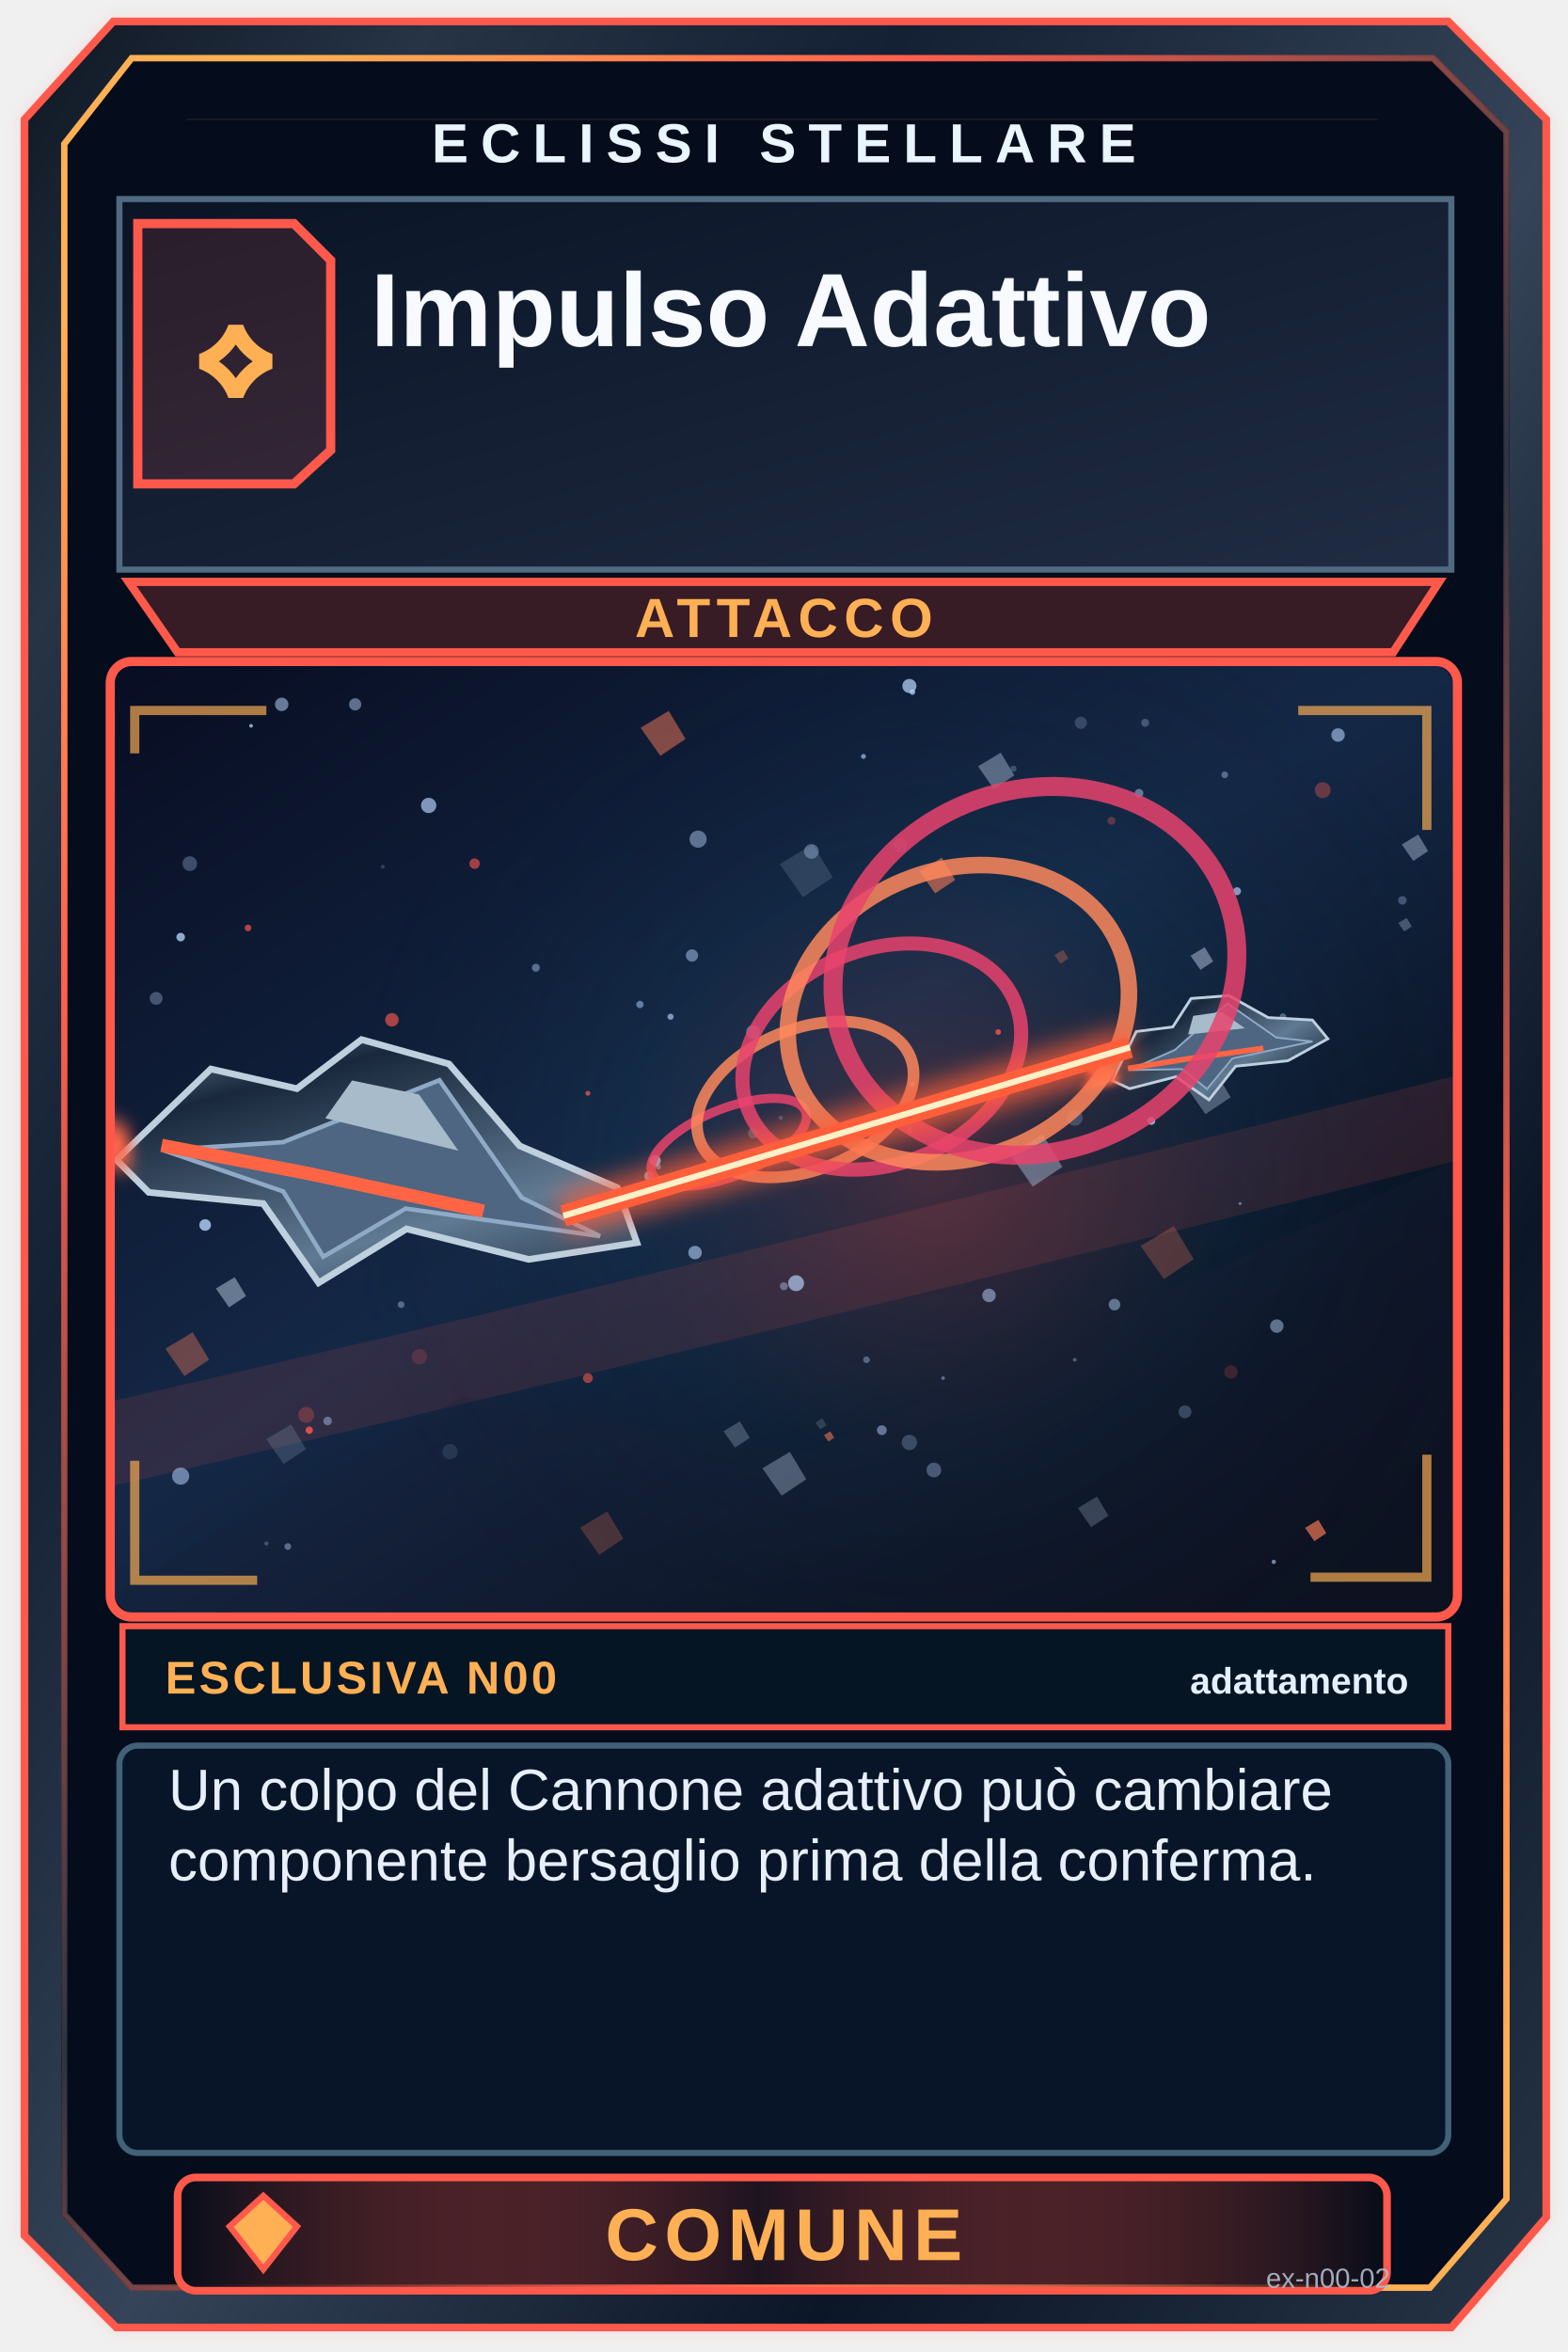
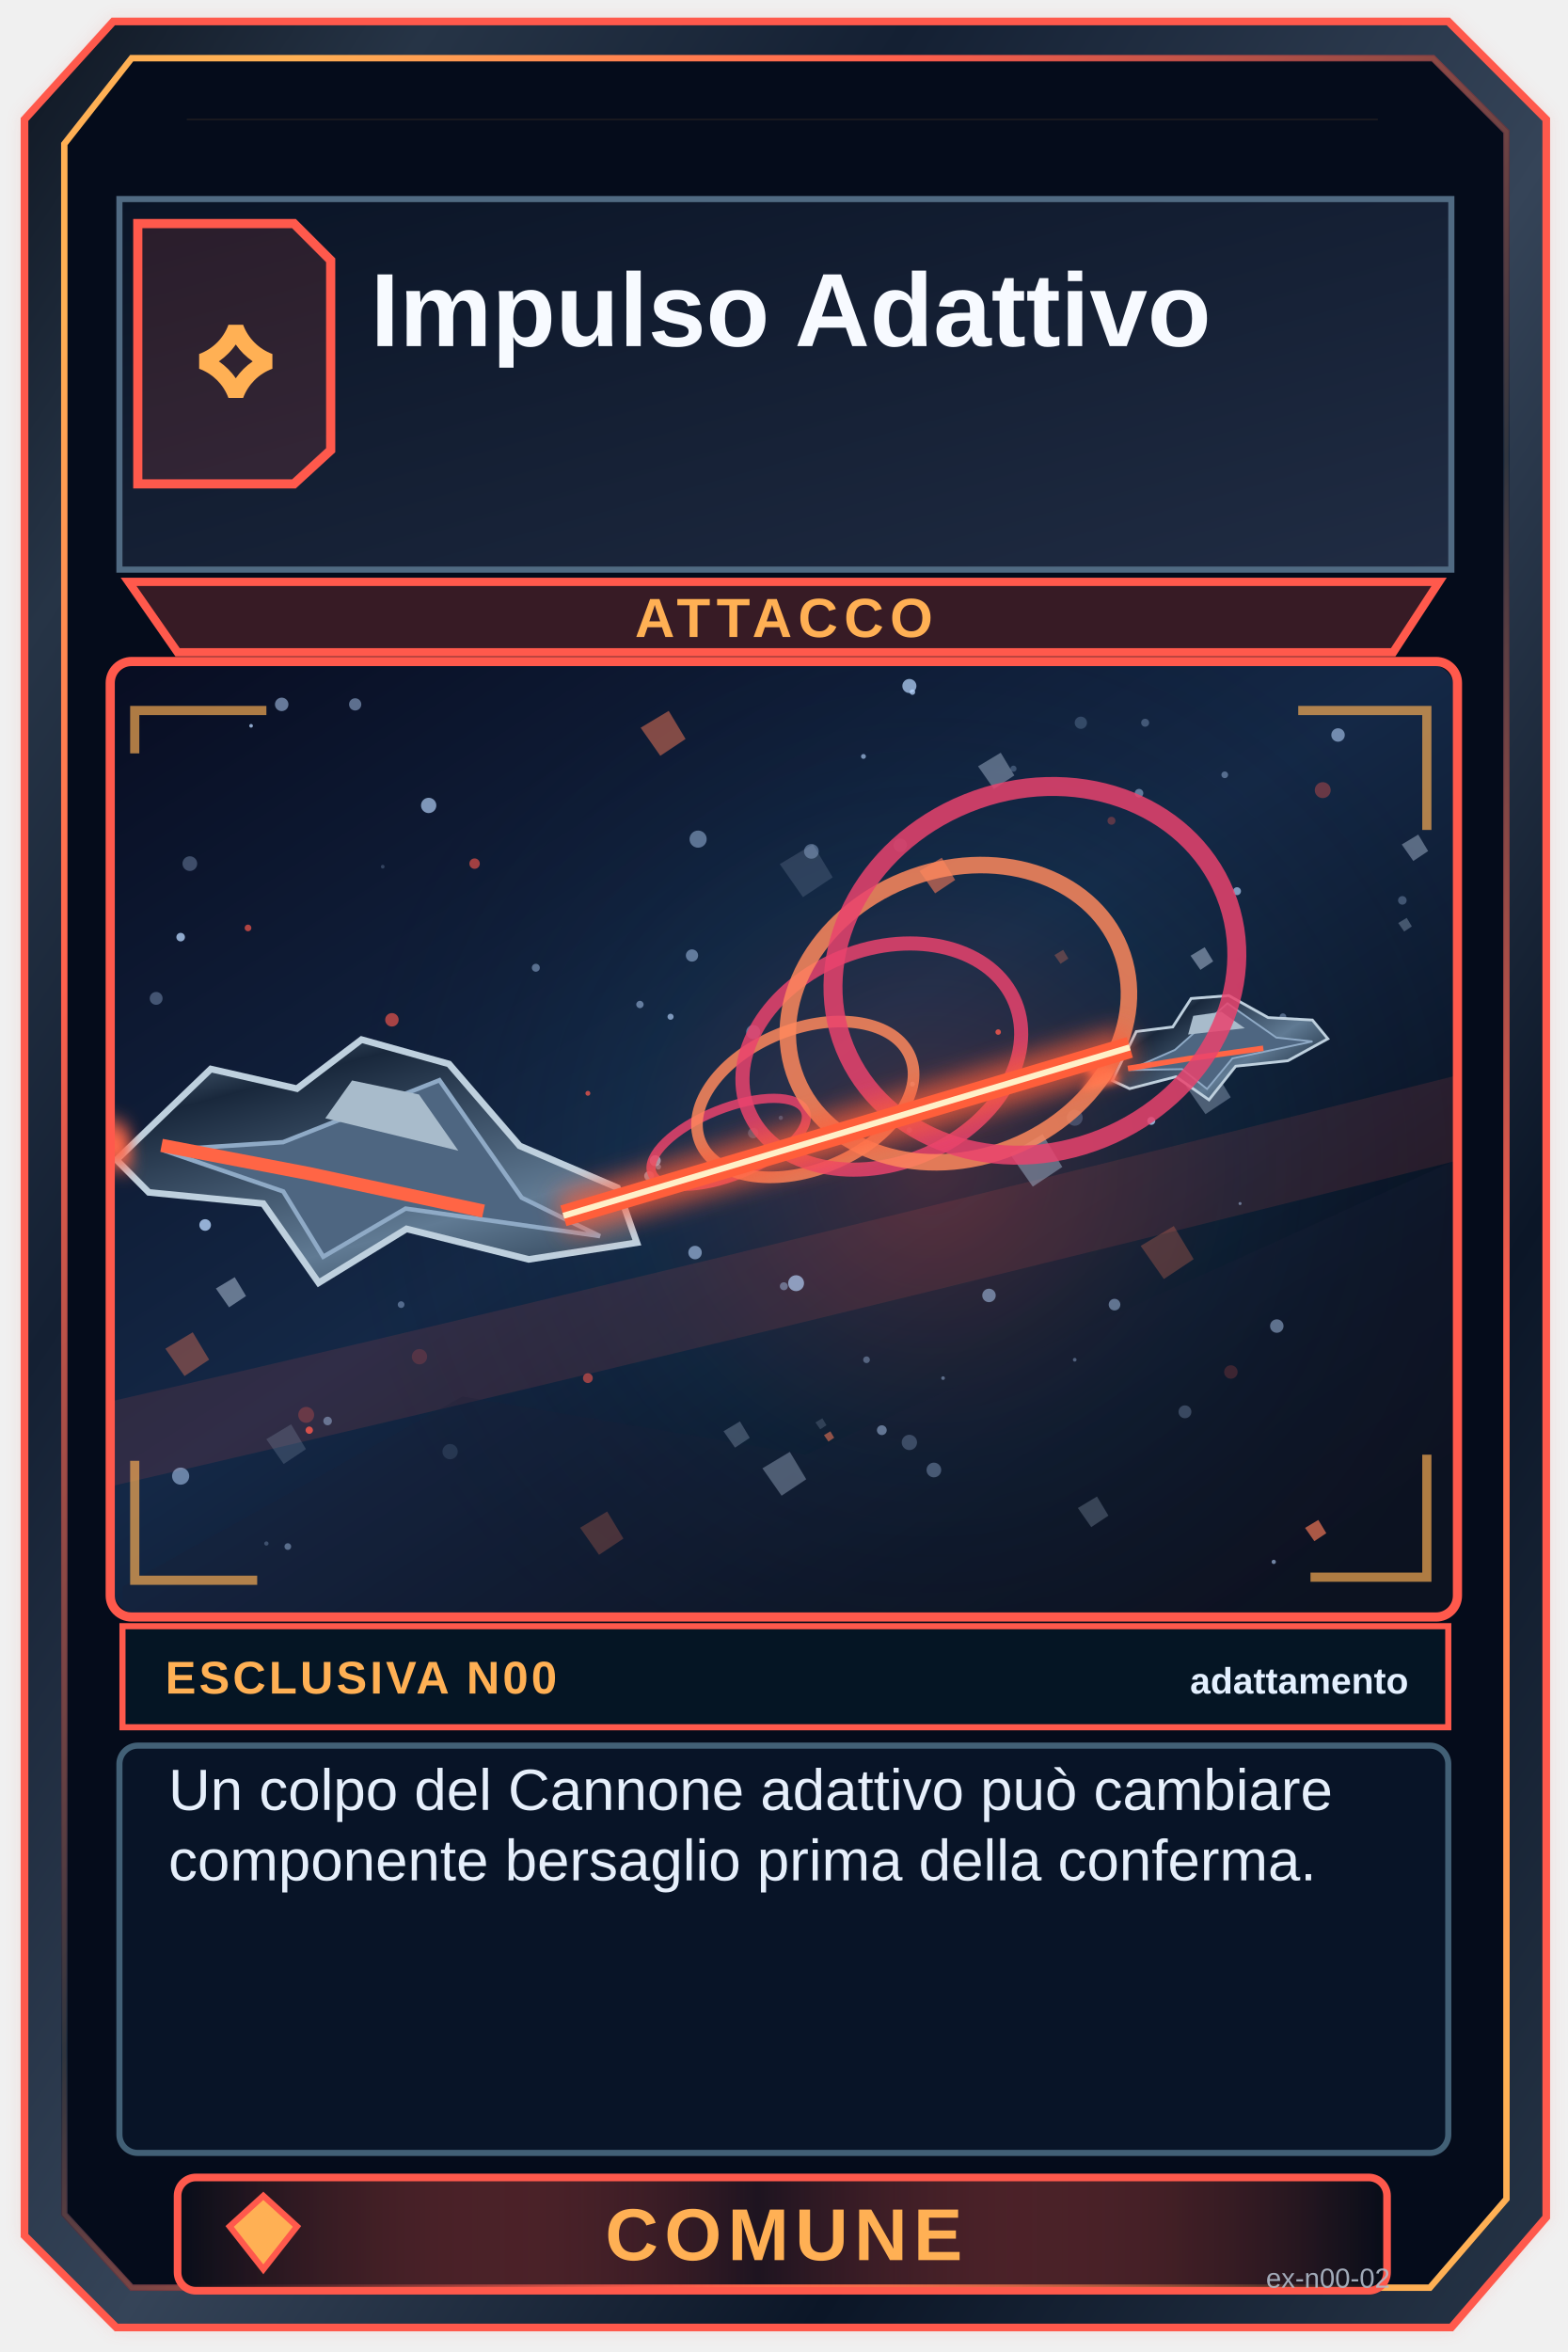
<svg xmlns="http://www.w3.org/2000/svg" width="512" height="768" viewBox="0 0 512 768" role="img" aria-label="Impulso Adattivo · ATTACCO · COMUNE">
  <defs>
    <linearGradient id="metal" x1="0" y1="0" x2="1" y2="1">
      <stop stop-color="#101824" />
      <stop offset=".13" stop-color="#263446" />
      <stop offset=".29" stop-color="#142033" />
      <stop offset=".53" stop-color="#354458" />
      <stop offset=".76" stop-color="#0b1627" />
      <stop offset="1" stop-color="#263446" />
    </linearGradient>
    <linearGradient id="rim" x1=".15" y1="0" x2=".87" y2="1">
      <stop stop-color="#ffb054" />
      <stop offset=".2" stop-color="#ff594c" />
      <stop offset=".52" stop-color="#19283c" />
      <stop offset=".78" stop-color="#ff594c" />
      <stop offset="1" stop-color="#ffb054" />
    </linearGradient>
    <linearGradient id="spaceSky" x1="0" y1="0" x2=".9" y2="1">
      <stop stop-color="#080d22" />
      <stop offset=".49" stop-color="#142846" />
      <stop offset=".82" stop-color="#091222" />
      <stop offset="1" stop-color="#070d18" />
    </linearGradient>
    <radialGradient id="planet">
      <stop stop-color="#ff594c" stop-opacity=".65" />
      <stop offset=".52" stop-color="#194761" stop-opacity=".42" />
      <stop offset="1" stop-color="#0a1529" stop-opacity=".05" />
    </radialGradient>
    <linearGradient id="titlePanel" x1="0" x2="1" y1="0" y2="1">
      <stop stop-color="#0a1426" />
      <stop offset="1" stop-color="#202c43" />
    </linearGradient>
    <linearGradient id="rarityShine" x1="0" y1="0" x2="1" y2="0">
      <stop stop-color="#070d19" />
      <stop offset=".48" stop-color="#ff594c" stop-opacity="0.1" />
      <stop offset="1" stop-color="#070d19" />
    </linearGradient>
    <filter id="rimGlow" x="-30%" y="-30%" width="160%" height="160%">
      <feGaussianBlur stdDeviation="2.45" />
    </filter>
    <filter id="beamGlow" x="-70%" y="-70%" width="240%" height="240%">
      <feGaussianBlur stdDeviation="4" />
    </filter>
    <clipPath id="artClip">
      <rect x="37" y="217" width="438" height="310" rx="8" />
    </clipPath>
  </defs>
  <path d="M37 7H473L505 39V724L474 760H38L8 730V39Z" fill="#030712" stroke="#ff594c" stroke-width="2.8" opacity="0.12" filter="url(#rimGlow)" />
  <path d="M37 7H473L505 39V724L474 760H38L8 730V39Z" fill="url(#metal)" stroke="#ff594c" stroke-width="2.5" />
  <path d="M43 19H468L492 43V718L467 747H43L21 723V47Z" fill="#050c1b" stroke="url(#rim)" stroke-width="2.1" />
  <path d="M43 19H468L492 43V718L467 747H43L21 723V47Z" fill="none" stroke="#ffb054" stroke-width="1.35" opacity="0.1" />
  <path d="M61 39H450" stroke="#ffb054" stroke-width="0.5" opacity="0.1" />
  <path d="M32 85V51L52 29H135 M376 29H458L482 52V122 M32 648V715L50 735H128 M382 735H460L481 713V647" fill="none" stroke="#f7fcff" stroke-width="1" opacity="0" />
  <path d="M61 43H450" stroke="#fff" stroke-width="1" opacity="0" />
-   <text x="256" y="53" text-anchor="middle" fill="#e9f5ff" font-size="18" font-family="Arial, sans-serif" font-weight="700" letter-spacing="4">ECLISSI STELLARE</text>
  <path d="M39 65H474V186H39Z" fill="url(#titlePanel)" stroke="#506a82" stroke-width="2" />
  <path d="M45 73H96L108 85V147L96 158H45Z" fill="#ff594c" fill-opacity=".13" stroke="#ff594c" stroke-width="3" />
  <text x="77" y="128" text-anchor="middle" fill="#ffb054" font-family="Arial, sans-serif" font-size="40" font-weight="bold">⟡</text>
  <text x="121" y="113" fill="#f7faff" font-family="Arial,sans-serif" font-size="34" font-weight="800">Impulso Adattivo</text>
  <path d="M42 190H470L455 213H58Z" fill="#ff594c" fill-opacity=".20" stroke="#ff594c" stroke-width="2.7" />
  <text x="256" y="208" text-anchor="middle" fill="#ffb054" font-family="Arial,sans-serif" font-size="18" font-weight="900" letter-spacing="2">ATTACCO</text>
  <g clip-path="url(#artClip)">
    <rect x="37" y="217" width="438" height="310" fill="url(#spaceSky)" />
    <circle cx="304" cy="381" r="189" fill="url(#planet)" opacity=".34" />
    <path d="M12 477Q218 430 508 357" fill="none" stroke="#ff594c" stroke-width="27" opacity=".12" />
    <circle cx="137" cy="443" r="2.5" fill="#ff594c" opacity="0.18" />
    <circle cx="59" cy="482" r="2.8" fill="#b9d7ff" opacity="0.52" />
    <circle cx="437" cy="240" r="2.2" fill="#b9d7ff" opacity="0.57" />
    <circle cx="351" cy="444" r="0.6" fill="#b9d7ff" opacity="0.49" />
    <circle cx="246" cy="337" r="2.3" fill="#b9d7ff" opacity="0.42" />
    <circle cx="51" cy="326" r="2.1" fill="#b9d7ff" opacity="0.32" />
    <circle cx="155" cy="282" r="1.7" fill="#ff594c" opacity="0.61" />
    <circle cx="116" cy="230" r="2.0" fill="#b9d7ff" opacity="0.47" />
    <circle cx="308" cy="450" r="0.6" fill="#b9d7ff" opacity="0.42" />
    <circle cx="297" cy="369" r="0.9" fill="#b9d7ff" opacity="0.42" />
    <circle cx="209" cy="328" r="1.2" fill="#b9d7ff" opacity="0.49" />
    <circle cx="404" cy="291" r="1.3" fill="#b9d7ff" opacity="0.66" />
    <circle cx="363" cy="268" r="1.3" fill="#ff594c" opacity="0.31" />
    <circle cx="417" cy="433" r="2.2" fill="#b9d7ff" opacity="0.61" />
    <circle cx="214" cy="379" r="1.8" fill="#b9d7ff" opacity="0.71" />
    <circle cx="298" cy="226" r="0.9" fill="#b9d7ff" opacity="0.74" />
    <circle cx="59" cy="306" r="1.4" fill="#b9d7ff" opacity="0.76" />
    <circle cx="372" cy="259" r="1.4" fill="#b9d7ff" opacity="0.47" />
    <circle cx="100" cy="462" r="2.6" fill="#ff594c" opacity="0.28" />
    <circle cx="131" cy="426" r="1.1" fill="#b9d7ff" opacity="0.39" />
    <circle cx="67" cy="400" r="1.9" fill="#b9d7ff" opacity="0.78" />
    <circle cx="160" cy="390" r="2.7" fill="#b9d7ff" opacity="0.32" />
    <circle cx="246" cy="370" r="1.7" fill="#b9d7ff" opacity="0.25" />
    <circle cx="351" cy="365" r="2.6" fill="#b9d7ff" opacity="0.22" />
    <circle cx="81" cy="303" r="1.1" fill="#ff594c" opacity="0.67" />
    <circle cx="387" cy="461" r="2.1" fill="#b9d7ff" opacity="0.33" />
    <circle cx="331" cy="251" r="1.0" fill="#b9d7ff" opacity="0.26" />
    <circle cx="363" cy="346" r="1.3" fill="#b9d7ff" opacity="0.22" />
    <circle cx="228" cy="274" r="2.8" fill="#b9d7ff" opacity="0.45" />
    <circle cx="255" cy="365" r="0.7" fill="#b9d7ff" opacity="0.24" />
    <circle cx="326" cy="337" r="0.9" fill="#ff594c" opacity="0.80" />
    <circle cx="376" cy="366" r="1.3" fill="#b9d7ff" opacity="0.76" />
    <circle cx="353" cy="236" r="2.0" fill="#b9d7ff" opacity="0.21" />
    <circle cx="265" cy="278" r="2.4" fill="#b9d7ff" opacity="0.37" />
    <circle cx="195" cy="391" r="2.3" fill="#b9d7ff" opacity="0.35" />
    <circle cx="256" cy="420" r="1.3" fill="#b9d7ff" opacity="0.41" />
    <circle cx="148" cy="369" r="1.2" fill="#ff594c" opacity="0.48" />
    <circle cx="212" cy="384" r="1.6" fill="#b9d7ff" opacity="0.67" />
    <circle cx="458" cy="294" r="1.4" fill="#b9d7ff" opacity="0.29" />
    <circle cx="82" cy="237" r="0.6" fill="#b9d7ff" opacity="0.76" />
    <circle cx="140" cy="263" r="2.5" fill="#b9d7ff" opacity="0.66" />
    <circle cx="175" cy="316" r="1.3" fill="#b9d7ff" opacity="0.43" />
    <circle cx="192" cy="357" r="0.8" fill="#ff594c" opacity="0.72" />
    <circle cx="283" cy="444" r="1.1" fill="#b9d7ff" opacity="0.36" />
    <circle cx="120" cy="379" r="2.7" fill="#b9d7ff" opacity="0.66" />
    <circle cx="219" cy="332" r="1.0" fill="#b9d7ff" opacity="0.64" />
    <circle cx="147" cy="474" r="2.5" fill="#b9d7ff" opacity="0.16" />
    <circle cx="62" cy="282" r="2.4" fill="#b9d7ff" opacity="0.29" />
    <circle cx="128" cy="333" r="2.2" fill="#ff594c" opacity="0.63" />
    <circle cx="107" cy="464" r="1.4" fill="#b9d7ff" opacity="0.42" />
    <circle cx="323" cy="423" r="2.2" fill="#b9d7ff" opacity="0.50" />
    <circle cx="94" cy="505" r="1.1" fill="#b9d7ff" opacity="0.56" />
    <circle cx="156" cy="360" r="2.1" fill="#b9d7ff" opacity="0.70" />
    <circle cx="282" cy="247" r="0.8" fill="#b9d7ff" opacity="0.62" />
    <circle cx="101" cy="467" r="1.2" fill="#ff594c" opacity="0.80" />
    <circle cx="92" cy="230" r="2.2" fill="#b9d7ff" opacity="0.53" />
    <circle cx="288" cy="467" r="1.6" fill="#b9d7ff" opacity="0.63" />
    <circle cx="297" cy="471" r="2.5" fill="#b9d7ff" opacity="0.33" />
    <circle cx="87" cy="504" r="0.7" fill="#b9d7ff" opacity="0.35" />
    <circle cx="227" cy="409" r="2.2" fill="#b9d7ff" opacity="0.57" />
    <circle cx="402" cy="448" r="2.2" fill="#ff594c" opacity="0.25" />
    <circle cx="226" cy="312" r="2.0" fill="#b9d7ff" opacity="0.48" />
    <circle cx="106" cy="373" r="1.5" fill="#b9d7ff" opacity="0.25" />
    <circle cx="405" cy="393" r="0.5" fill="#b9d7ff" opacity="0.46" />
    <circle cx="305" cy="480" r="2.4" fill="#b9d7ff" opacity="0.43" />
    <circle cx="374" cy="236" r="1.3" fill="#b9d7ff" opacity="0.29" />
    <circle cx="192" cy="450" r="1.6" fill="#ff594c" opacity="0.57" />
    <circle cx="400" cy="253" r="1.1" fill="#b9d7ff" opacity="0.40" />
    <circle cx="294" cy="276" r="2.2" fill="#b9d7ff" opacity="0.19" />
    <circle cx="125" cy="283" r="0.6" fill="#b9d7ff" opacity="0.22" />
    <circle cx="297" cy="224" r="2.3" fill="#b9d7ff" opacity="0.71" />
    <circle cx="416" cy="510" r="0.7" fill="#b9d7ff" opacity="0.76" />
    <circle cx="432" cy="258" r="2.6" fill="#ff594c" opacity="0.36" />
    <circle cx="215" cy="381" r="0.9" fill="#b9d7ff" opacity="0.46" />
    <circle cx="419" cy="332" r="1.1" fill="#b9d7ff" opacity="0.40" />
    <circle cx="364" cy="426" r="1.9" fill="#b9d7ff" opacity="0.46" />
    <circle cx="260" cy="419" r="2.6" fill="#b9d7ff" opacity="0.66" />
    <circle cx="298" cy="354" r="0.8" fill="#b9d7ff" opacity="0.56" />
    <g data-attack-scene="vortex" data-attack-id="ex-n00-02" data-attack-signature="14e3a66c">
      <defs>
        <linearGradient id="atkSteel" x1="0" y1="0" x2="1" y2="1">
          <stop stop-color="#829db3" />
          <stop offset=".25" stop-color="#19283c" />
          <stop offset=".65" stop-color="#607a93" />
          <stop offset="1" stop-color="#0c1b2c" />
        </linearGradient>
      </defs>
      <path d="M40 518L151 456L263 475L475 379V529H40Z" fill="#1a1d37" opacity=".26" />
      <path d="M344.368 311.86l2.849 -1.709l1.709 2.849l-2.564 1.709Z" fill="#f47857" opacity="0.305" />
      <path d="M248.997 479.447l8.951 -5.37l5.37 8.951l-8.056 5.37Z" fill="#9bacc3" opacity="0.438" />
      <path d="M329.803 376.769l10.71 -6.426l6.426 10.71l-9.639 6.426Z" fill="#9bacc3" opacity="0.53" />
      <path d="M209.232 237.63l9.169 -5.501l5.501 9.169l-8.252 5.501Z" fill="#f47857" opacity="0.507" />
      <path d="M70.509 420.733l6.154 -3.693l3.693 6.154l-5.539 3.693Z" fill="#9bacc3" opacity="0.621" />
      <path d="M387.294 354.635l9.16 -5.496l5.496 9.16l-8.244 5.496Z" fill="#9bacc3" opacity="0.435" />
      <path d="M54.008 440.395l8.94 -5.364l5.364 8.94l-8.046 5.364Z" fill="#f47857" opacity="0.389" />
      <path d="M236.293 467.344l5.36 -3.216l3.216 5.36l-4.824 3.216Z" fill="#9bacc3" opacity="0.337" />
      <path d="M352.024 492.41l6.245 -3.747l3.747 6.245l-5.621 3.747Z" fill="#9bacc3" opacity="0.295" />
      <path d="M300.318 284.436l7.265 -4.359l4.359 7.265l-6.538 4.359Z" fill="#f47857" opacity="0.617" />
      <path d="M86.978 469.942l8.093 -4.856l4.856 8.093l-7.284 4.856Z" fill="#9bacc3" opacity="0.229" />
      <path d="M457.806 275.747l5.388 -3.233l3.233 5.388l-4.849 3.233Z" fill="#9bacc3" opacity="0.53" />
      <path d="M426.226 498.905l4.334 -2.601l2.601 4.334l-3.901 2.601Z" fill="#f47857" opacity="0.683" />
      <path d="M456.656 301.39l2.776 -1.666l1.666 2.776l-2.498 1.666Z" fill="#9bacc3" opacity="0.398" />
      <path d="M392.056 345.955l3.2 -1.92l1.92 3.2l-2.88 1.92Z" fill="#9bacc3" opacity="0.662" />
      <path d="M269.103 468.624l2.089 -1.253l1.253 2.089l-1.88 1.253Z" fill="#f47857" opacity="0.566" />
      <path d="M319.425 250.232l7.409 -4.445l4.445 7.409l-6.668 4.445Z" fill="#9bacc3" opacity="0.518" />
      <path d="M266.327 464.469l2.244 -1.346l1.346 2.244l-2.019 1.346Z" fill="#9bacc3" opacity="0.238" />
      <path d="M189.455 498.852l8.846 -5.307l5.307 8.846l-7.961 5.307Z" fill="#f47857" opacity="0.249" />
      <path d="M388.827 312.073l4.619 -2.771l2.771 4.619l-4.157 2.771Z" fill="#9bacc3" opacity="0.602" />
      <path d="M254.675 282.15l10.794 -6.476l6.476 10.794l-9.714 6.476Z" fill="#9bacc3" opacity="0.207" />
      <path d="M372.534 406.83l10.821 -6.492l6.492 10.821l-9.739 6.492Z" fill="#f47857" opacity="0.276" />
      <g transform="translate(123 382) rotate(10) scale(0.72)">
        <path d="M-117 16L-82 -32L-42 -30L-17 -57L24 -53L62 -22L109 -11L122 12L75 28L18 24L-17 55L-48 24L-100 28Z" fill="url(#atkSteel)" stroke="#bed0de" stroke-width="3" />
        <path d="M-97 8L-44 -5L21 -45L67 1L105 12L16 15L-17 43L-40 17Z" fill="#4e6681" stroke="#8faac6" stroke-width="2" />
        <path d="M-98 6L-30 7L51 10" stroke="#ff6545" stroke-width="6" fill="none" />
        <path d="M-114 1L-151 -8L-139 6L-151 22L-109 19Z" fill="#ff6748" filter="url(#beamGlow)" />
        <path d="M-27 -19L-18 -38L13 -37L35 -15Z" fill="#a8bbcb" />
      </g>
      <g transform="translate(397 342) rotate(-10) scale(0.3)">
        <path d="M-117 16L-82 -32L-42 -30L-17 -57L24 -53L62 -22L109 -11L122 12L75 28L18 24L-17 55L-48 24L-100 28Z" fill="url(#atkSteel)" stroke="#bed0de" stroke-width="3" />
        <path d="M-97 8L-44 -5L21 -45L67 1L105 12L16 15L-17 43L-40 17Z" fill="#4e6681" stroke="#8faac6" stroke-width="2" />
        <path d="M-98 6L-30 7L51 10" stroke="#ff6545" stroke-width="6" fill="none" />
        <path d="M-114 1L-151 -8L-139 6L-151 22L-109 19Z" fill="#ff6748" filter="url(#beamGlow)" />
        <path d="M-27 -19L-18 -38L13 -37L35 -15Z" fill="#a8bbcb" />
      </g>
      <ellipse cx="238" cy="373" rx="27" ry="11" transform="rotate(-22 238 373)" fill="none" stroke="#ea426d" stroke-width="3" opacity=".84" />
      <ellipse cx="263" cy="359" rx="37" ry="23" transform="rotate(-22 263 359)" fill="none" stroke="#ff885c" stroke-width="3.8" opacity=".84" />
      <ellipse cx="288" cy="345" rx="47" ry="35" transform="rotate(-22 288 345)" fill="none" stroke="#ea426d" stroke-width="4.6" opacity=".84" />
      <ellipse cx="313" cy="331" rx="57" ry="47" transform="rotate(-22 313 331)" fill="none" stroke="#ff885c" stroke-width="5.4" opacity=".84" />
      <ellipse cx="338" cy="317" rx="67" ry="59" transform="rotate(-22 338 317)" fill="none" stroke="#ea426d" stroke-width="6.2" opacity=".84" />
      <path d="M184 397L369 342" stroke="#ff5e3a" stroke-width="14" opacity=".75" filter="url(#beamGlow)" />
      <path d="M184 397L369 342" stroke="#ff5e3a" stroke-width="7" />
      <path d="M184 397L369 342" stroke="#fff0c8" stroke-width="2" />
    </g>
    <path d="M44 246V232H87 M424 232h42v39 M44 477v39h40 M428 515h38v-40" stroke="#ffb054" stroke-width="3" fill="none" opacity=".67" />
  </g>
  <rect x="36" y="216" width="440" height="312" rx="7" fill="none" stroke="#ff594c" stroke-width="3" />
  <path d="M40 531H473V564H40Z" fill="#051524" stroke="#ff594c" stroke-width="2" />
  <text x="54" y="553" fill="#ffb054" font-family="Arial,sans-serif" font-size="15" font-weight="bold" letter-spacing="1">ESCLUSIVA N00</text>
  <text x="460" y="553" text-anchor="end" fill="#e4f0ff" font-family="Arial,sans-serif" font-size="12" font-weight="bold">adattamento</text>
  <rect x="39" y="570" width="434" height="133" rx="6" fill="#081427" stroke="#426076" stroke-width="2" />
  <text x="55" y="591" fill="#e6effb" font-size="19" font-family="Arial,sans-serif">Un colpo del Cannone adattivo può cambiare</text>
  <text x="55" y="614" fill="#e6effb" font-size="19" font-family="Arial,sans-serif">componente bersaglio prima della conferma.</text>
  <rect x="58" y="711" width="395" height="37" rx="6" fill="url(#rarityShine)" stroke="#ff594c" stroke-width="2.5" />
  <path d="M75 727l11 -10l11 10l-11 14Z" fill="#ffb054" stroke="#ff594c" stroke-width="2" />
  <text x="256" y="738" fill="#ffb054" text-anchor="middle" font-family="Arial,sans-serif" font-size="24" font-weight="900" letter-spacing="2">COMUNE</text>
  <text x="454" y="747" fill="#afbac9" font-family="Arial,sans-serif" font-size="9" text-anchor="end" opacity=".9">ex-n00-02</text>
</svg>
